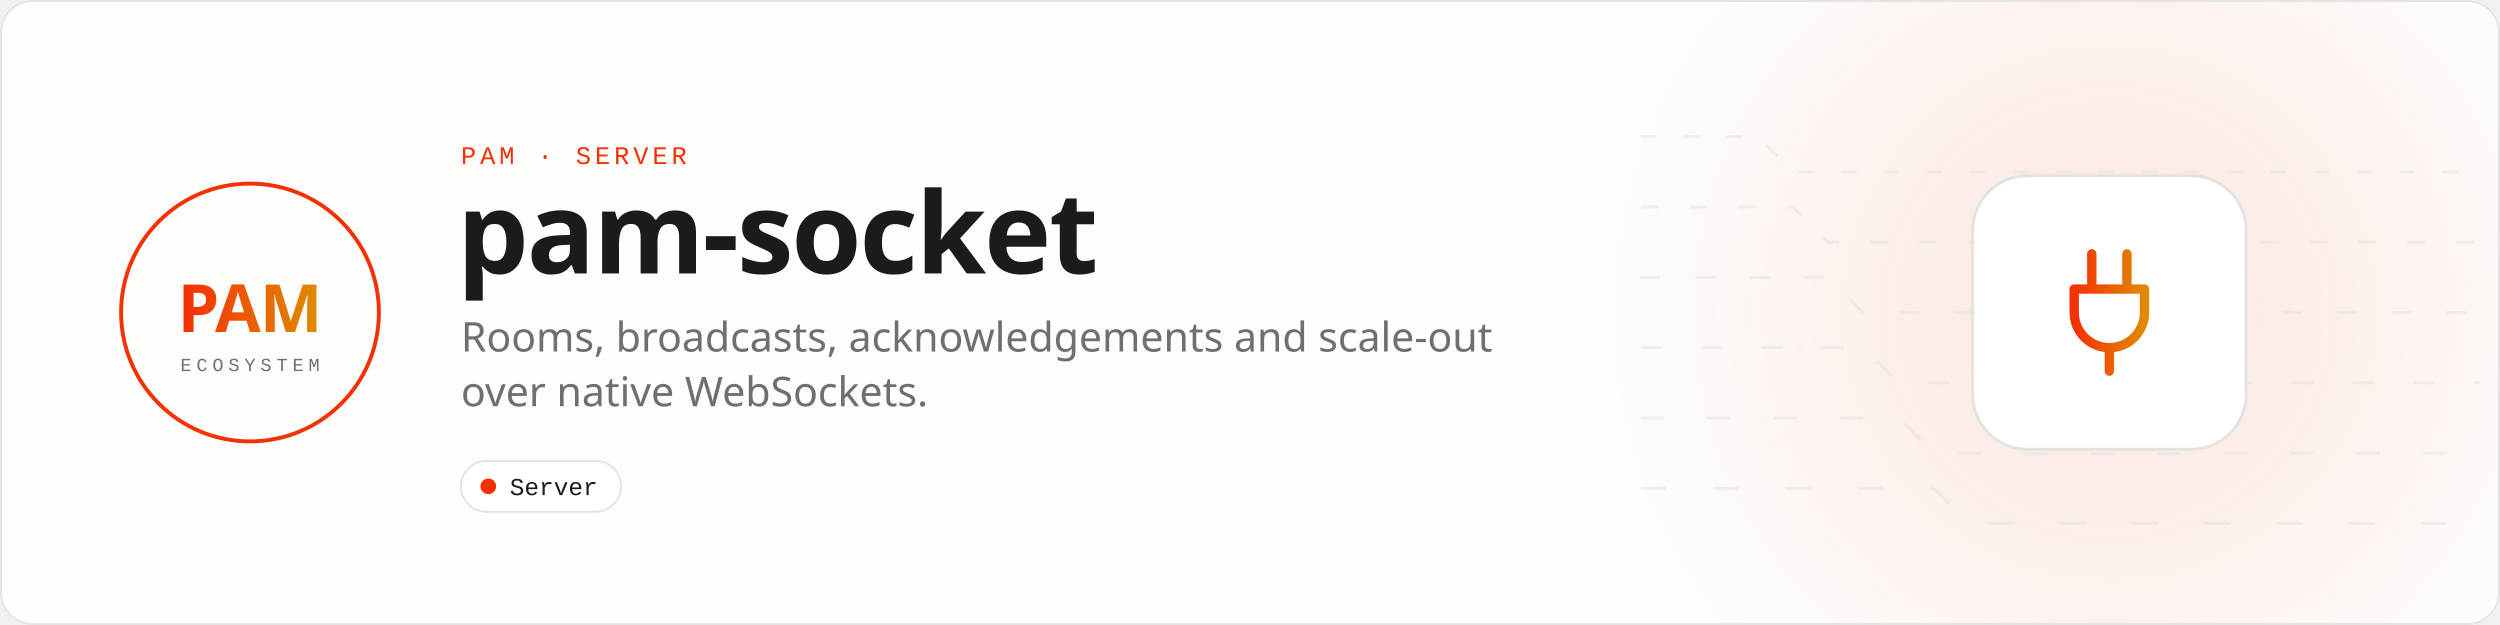
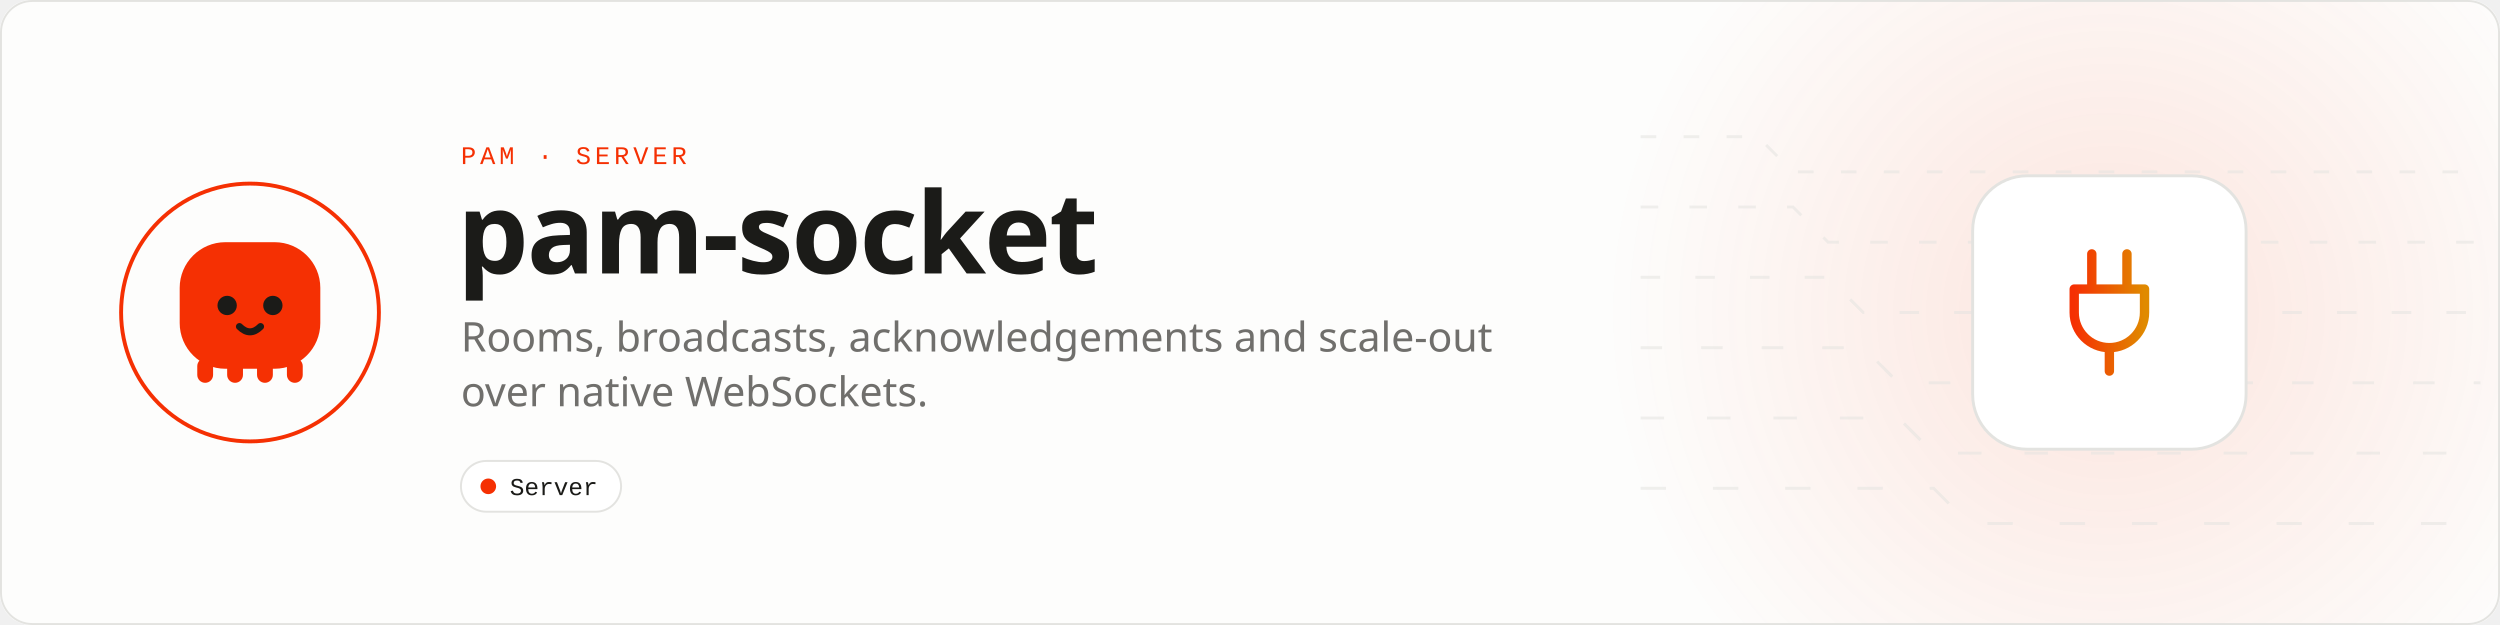
<svg xmlns="http://www.w3.org/2000/svg" viewBox="0 0 1280 320" width="1280" height="320" role="img" aria-label="pam-socket: Rooms, broadcasts, acknowledgements and scale-out over native WebSockets.">
  <defs>
    <linearGradient id="pg" x1="0" y1="0" x2="1" y2="0">
      <stop offset="0" stop-color="#f53003" />
      <stop offset="1" stop-color="#e08a00" />
    </linearGradient>
    <radialGradient id="gl">
      <stop offset="0" stop-color="#f53003" stop-opacity=".12" />
      <stop offset="1" stop-color="#f53003" stop-opacity="0" />
    </radialGradient>
    <clipPath id="cl">
      <rect width="1280" height="320" rx="16" />
    </clipPath>
  </defs>
  <g clip-path="url(#cl)">
    <rect width="1280" height="320" fill="#fdfdfc" />
    <circle cx="1080" cy="160" r="260" fill="url(#gl)" />
    <g fill="none" stroke="#e3e3e0" stroke-width="1.5" opacity=".55">
      <path d="M840 70H900l18 18H1270" stroke-dasharray="8 14">
        <animate attributeName="stroke-dashoffset" from="0" to="-48" dur="3.0s" repeatCount="indefinite" />
      </path>
      <path d="M840 106H918l18 18H1270" stroke-dasharray="9 16">
        <animate attributeName="stroke-dashoffset" from="0" to="-48" dur="3.4s" repeatCount="indefinite" />
      </path>
      <path d="M840 142H936l18 18H1270" stroke-dasharray="10 18">
        <animate attributeName="stroke-dashoffset" from="0" to="-48" dur="3.8s" repeatCount="indefinite" />
      </path>
      <path d="M840 178H954l18 18H1270" stroke-dasharray="11 20">
        <animate attributeName="stroke-dashoffset" from="0" to="-48" dur="4.2s" repeatCount="indefinite" />
      </path>
      <path d="M840 214H972l18 18H1270" stroke-dasharray="12 22">
        <animate attributeName="stroke-dashoffset" from="0" to="-48" dur="4.6s" repeatCount="indefinite" />
      </path>
      <path d="M840 250H990l18 18H1270" stroke-dasharray="13 24">
        <animate attributeName="stroke-dashoffset" from="0" to="-48" dur="5.0s" repeatCount="indefinite" />
      </path>
    </g>
  </g>
  <rect x=".5" y=".5" width="1279" height="319" rx="16" fill="none" stroke="#e3e3e0" />
  <circle cx="128" cy="160" r="66" fill="#fdfdfc" stroke="#f53003" stroke-width="2" />
  <circle cx="128" cy="160" r="66" fill="none" stroke="#f53003">
    <animate attributeName="r" values="66;92" dur="3s" repeatCount="indefinite" />
    <animate attributeName="stroke-opacity" values=".5;0" dur="3s" repeatCount="indefinite" />
  </circle>
-   <text x="128" y="170" text-anchor="middle" font-family="-apple-system, BlinkMacSystemFont, 'Segoe UI', 'Noto Sans', Helvetica, Arial, sans-serif" font-weight="700" font-size="34" letter-spacing="-.5" fill="url(#pg)">PAM</text>
-   <text x="128" y="190" text-anchor="middle" font-family="ui-monospace, SFMono-Regular, 'SF Mono', Menlo, Consolas, 'Liberation Mono', monospace" font-size="9.5" letter-spacing="2.5" fill="#706f6c">ECOSYSTEM</text>
+   <g transform="translate(74 104.2) scale(.9)">
+     <rect x="30" y="88" width="9" height="14" rx="4.5" fill="#f53003" />
+     <rect x="47" y="88" width="9" height="14" rx="4.5" fill="#f53003" />
+     <rect x="64" y="88" width="9" height="14" rx="4.5" fill="#f53003" />
+     <rect x="81" y="88" width="9" height="14" rx="4.5" fill="#f53003" />
+     <rect x="20" y="22" width="80" height="72" rx="26" fill="#f53003" />
+     <circle cx="47" cy="58" r="5.5" fill="#1b1b18" />
+     <circle cx="73" cy="58" r="5.5" fill="#1b1b18" />
+     <path d="M54 70q6 6 12 0" stroke="#1b1b18" stroke-width="4" stroke-linecap="round" fill="none" />
+   </g>
  <text x="236" y="84" font-family="ui-monospace, SFMono-Regular, 'SF Mono', Menlo, Consolas, 'Liberation Mono', monospace" font-size="13" letter-spacing="2" fill="#f53003">PAM · SERVER</text>
  <text x="234" y="140" font-family="-apple-system, BlinkMacSystemFont, 'Segoe UI', 'Noto Sans', Helvetica, Arial, sans-serif" font-weight="700" font-size="58" letter-spacing="-1" fill="#1b1b18">pam-socket</text>
  <text x="236" y="180" font-family="-apple-system, BlinkMacSystemFont, 'Segoe UI', 'Noto Sans', Helvetica, Arial, sans-serif" font-size="21" fill="#706f6c">Rooms, broadcasts, acknowledgements and scale-out</text>
  <text x="236" y="208" font-family="-apple-system, BlinkMacSystemFont, 'Segoe UI', 'Noto Sans', Helvetica, Arial, sans-serif" font-size="21" fill="#706f6c">over native WebSockets.</text>
  <rect x="236" y="236" width="82" height="26" rx="13" fill="#ffffff" stroke="#e3e3e0" />
  <circle cx="250" cy="249" r="4" fill="#f53003" />
  <text x="261" y="253.5" font-family="ui-monospace, SFMono-Regular, 'SF Mono', Menlo, Consolas, 'Liberation Mono', monospace" font-size="12.5" fill="#1b1b18">Server</text>
  <rect x="1010" y="90" width="140" height="140" rx="28" fill="#ffffff" stroke="#e3e3e0" stroke-width="1.5" />
  <g transform="translate(1044 124) scale(3)" fill="none" stroke="url(#pg)" stroke-width="1.6" stroke-linecap="round" stroke-linejoin="round">
    <path d="M9 2v6m6-6v6M6 8h12v4a6 6 0 0 1-12 0zm6 10v4" />
  </g>
</svg>
